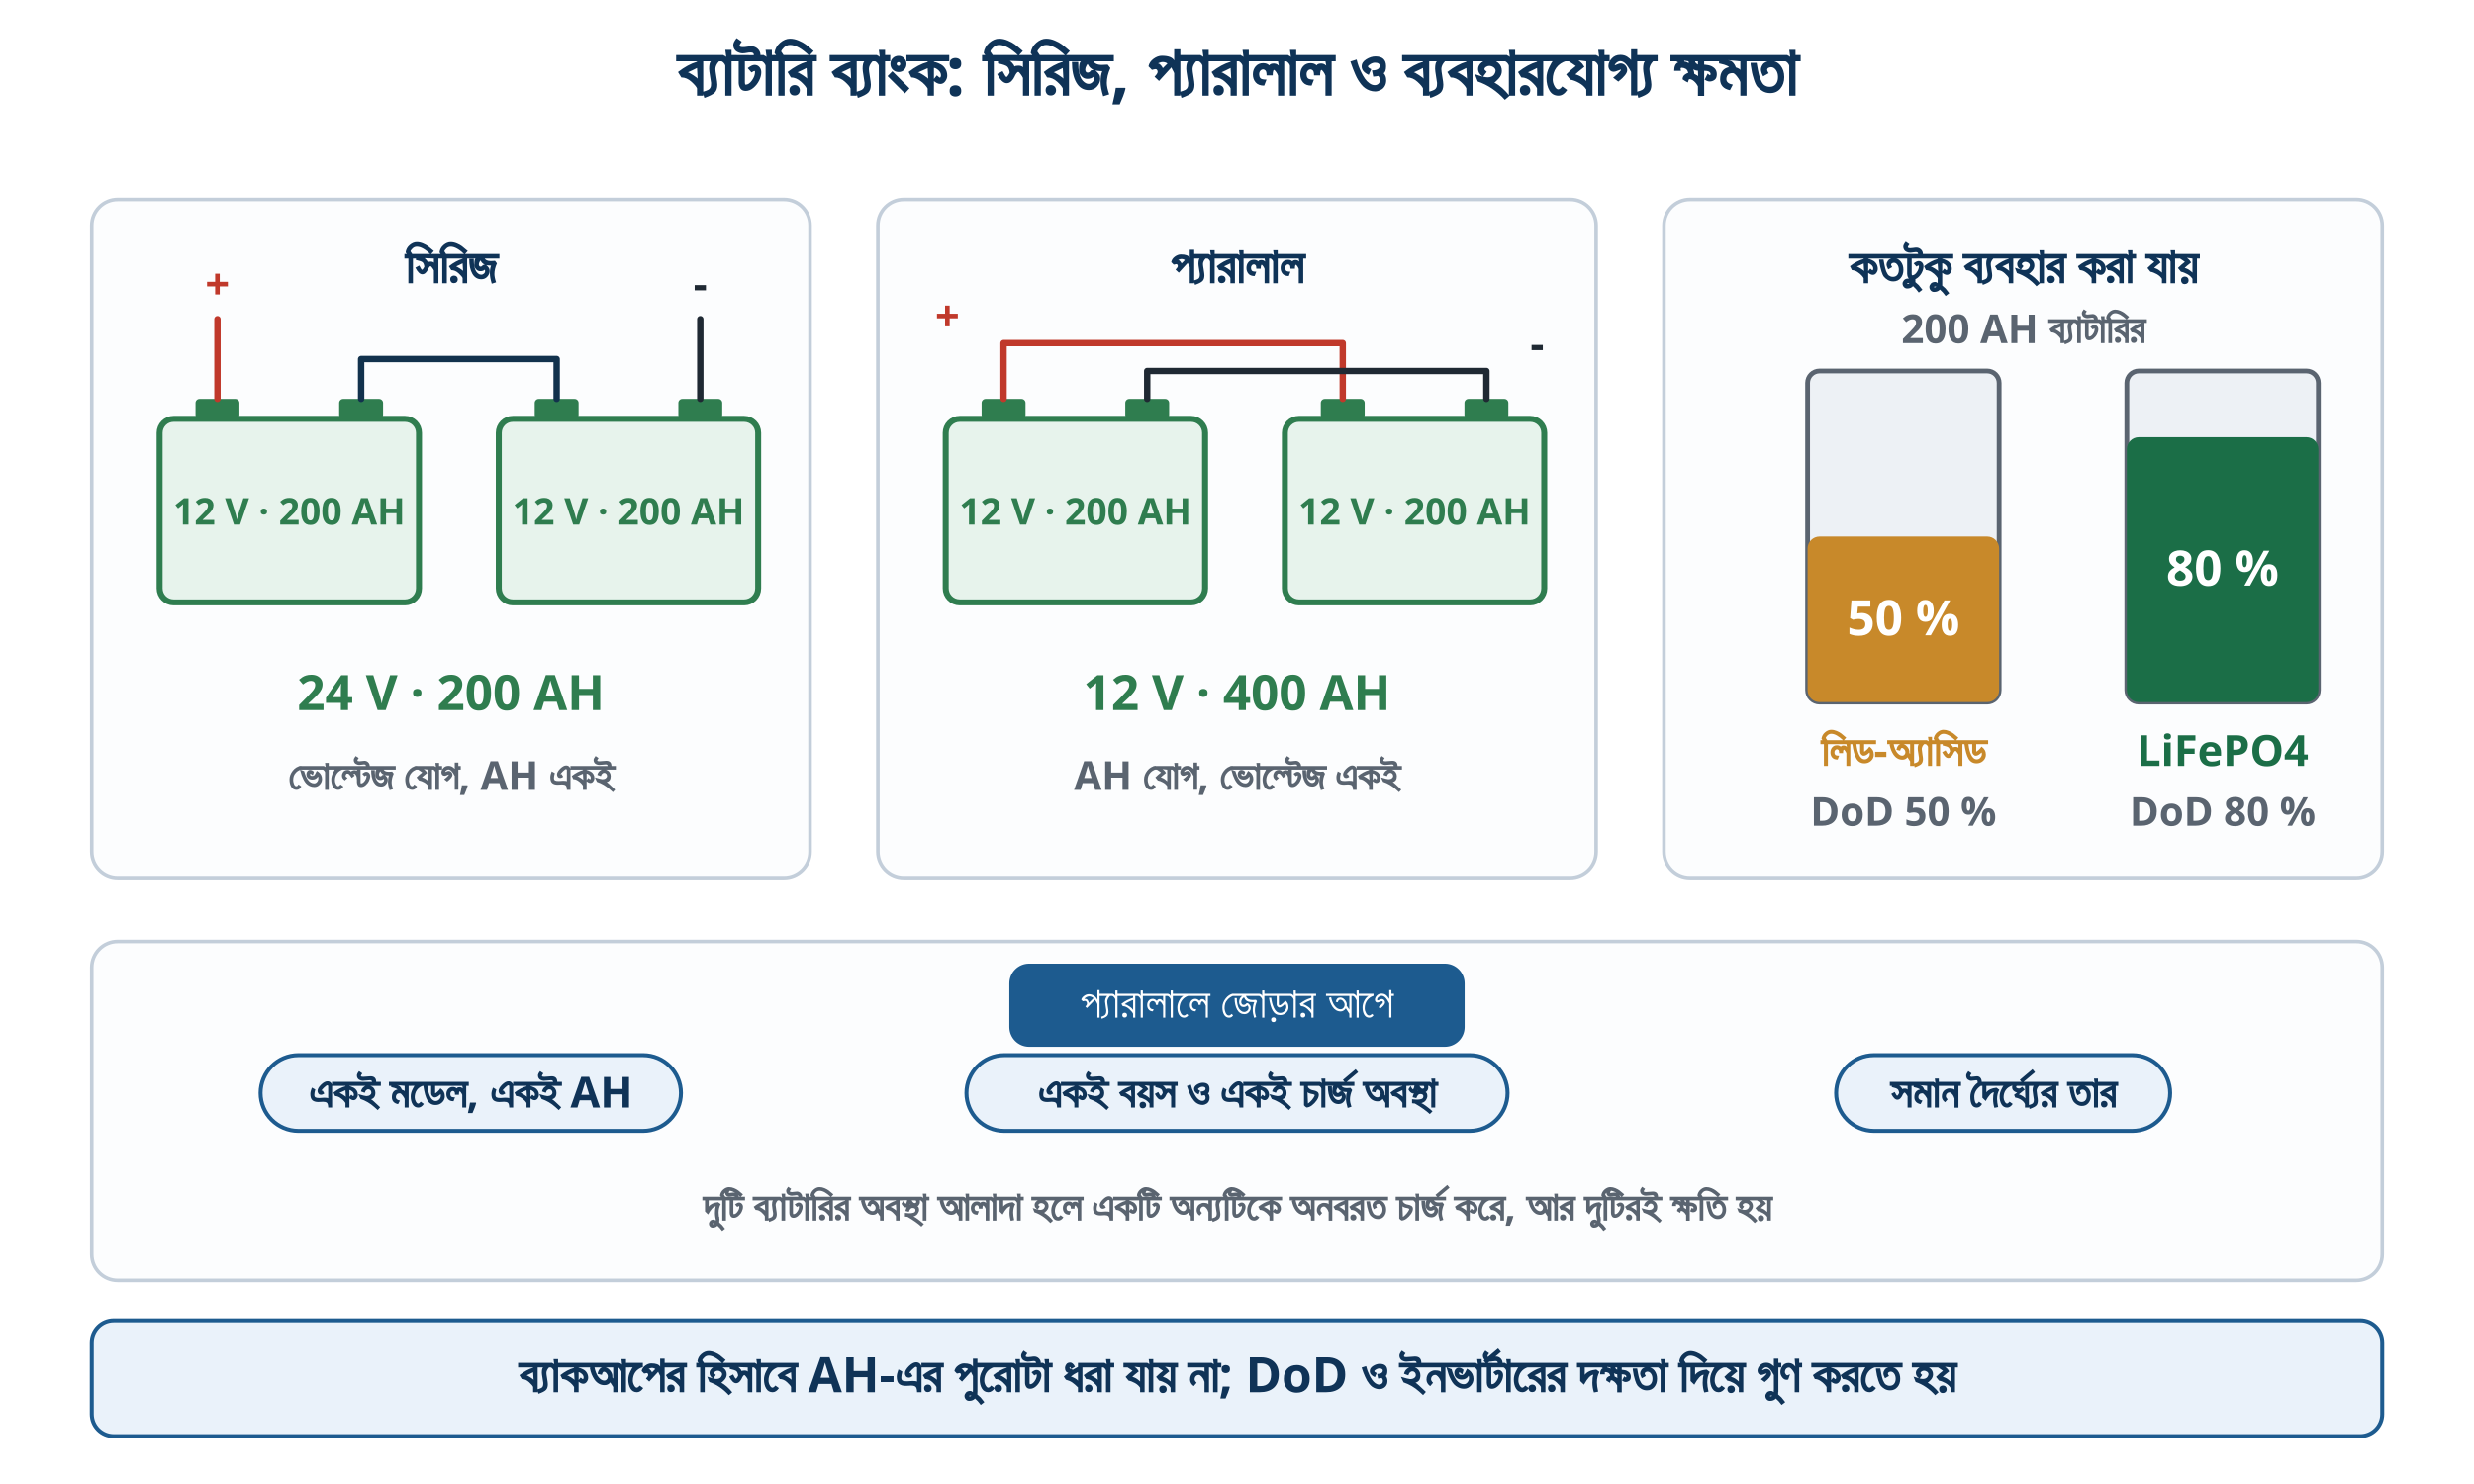
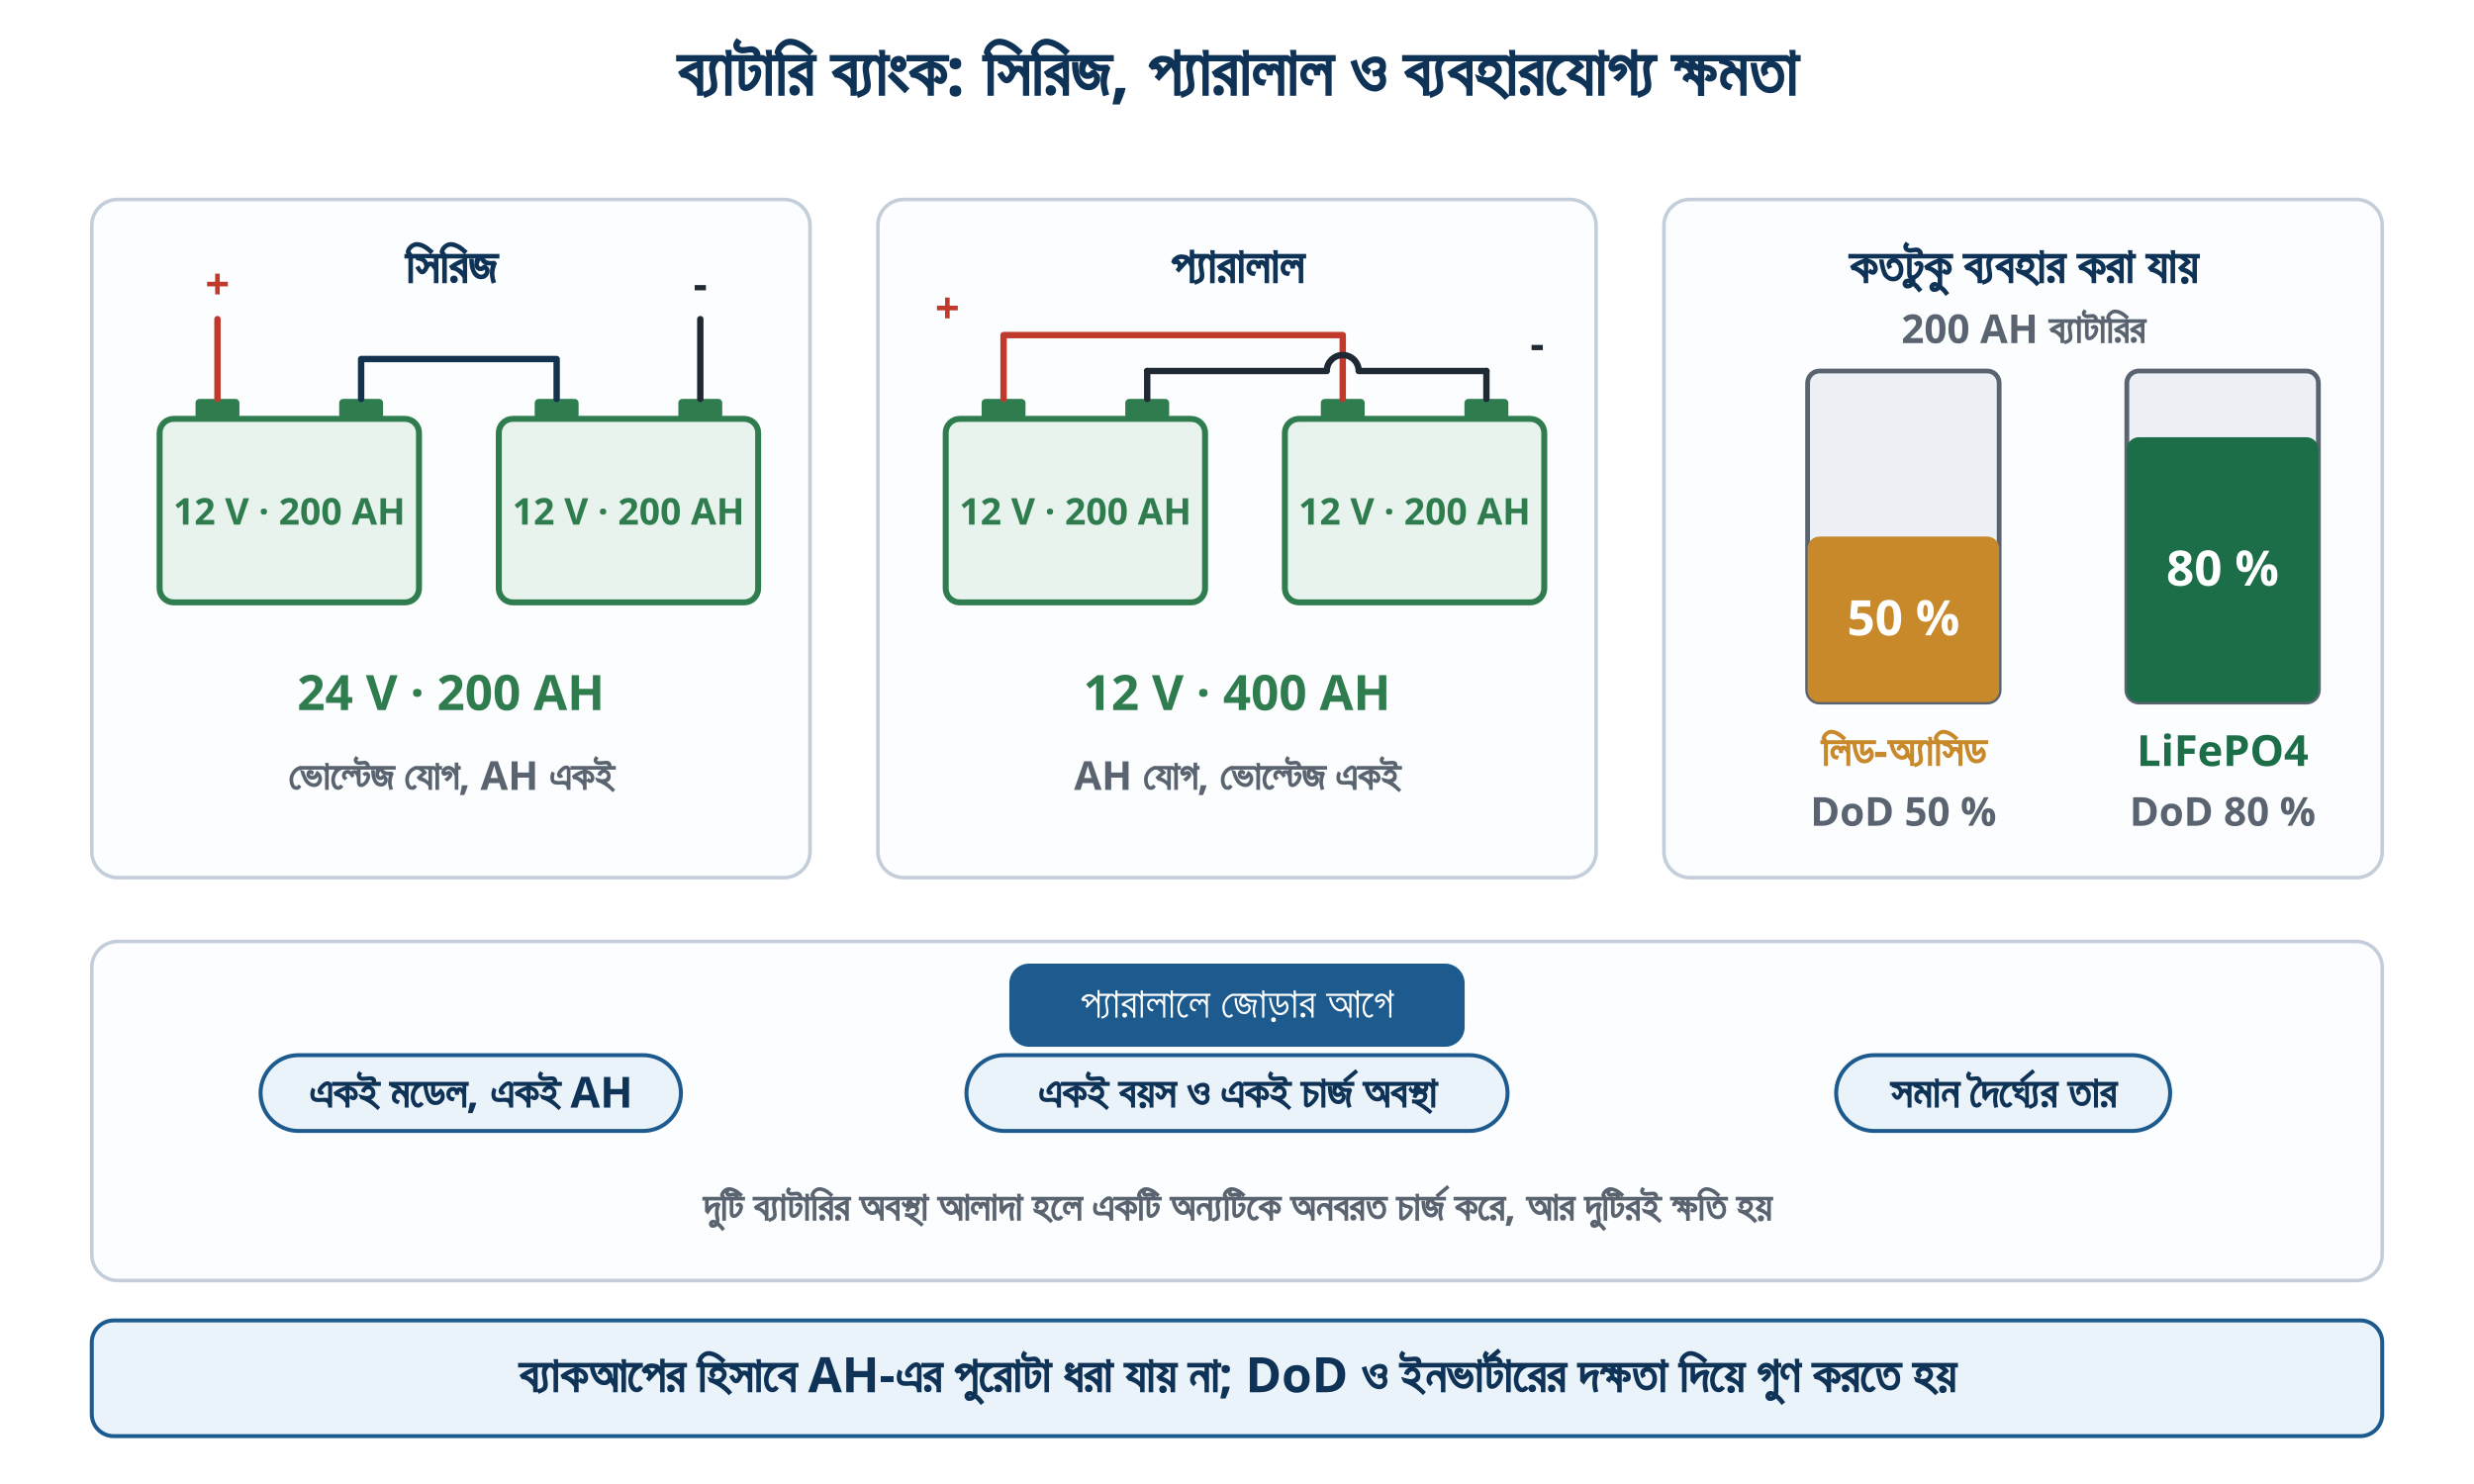
<svg xmlns="http://www.w3.org/2000/svg" width="1240" height="744" viewBox="0 0 1240 744">
  <rect width="1240" height="744" fill="#FFFFFF" />
  <text x="620.0" y="48.0" font-family="Kalpurush" font-size="34" font-weight="700" fill="#0F3357" text-anchor="middle">ব্যাটারি ব্যাংক: সিরিজ, প্যারালাল ও ব্যবহারযোগ্য ক্ষমতা</text>
  <rect x="46.0" y="100.0" width="360.0" height="340.0" rx="13" fill="#FCFDFE" stroke="#C3CEDA" stroke-width="1.8" />
  <text x="226.0" y="142.0" font-family="Kalpurush" font-size="24.5" font-weight="700" fill="#0F3357" text-anchor="middle">সিরিজ</text>
  <rect x="80.0" y="210.0" width="130.0" height="92.0" rx="7" fill="#E7F3EC" stroke="#2F7D4F" stroke-width="3" />
  <rect x="98.0" y="200.0" width="22.0" height="10.0" rx="2" fill="#2F7D4F" stroke="none" stroke-width="0" />
  <rect x="170.0" y="200.0" width="22.0" height="10.0" rx="2" fill="#2F7D4F" stroke="none" stroke-width="0" />
  <text x="145.0" y="263.0" font-family="Kalpurush" font-size="18.5" font-weight="700" fill="#2F7D4F" text-anchor="middle">12 V · 200 AH</text>
  <rect x="250.0" y="210.0" width="130.0" height="92.0" rx="7" fill="#E7F3EC" stroke="#2F7D4F" stroke-width="3" />
  <rect x="268.0" y="200.0" width="22.0" height="10.0" rx="2" fill="#2F7D4F" stroke="none" stroke-width="0" />
  <rect x="340.0" y="200.0" width="22.0" height="10.0" rx="2" fill="#2F7D4F" stroke="none" stroke-width="0" />
  <text x="315.0" y="263.0" font-family="Kalpurush" font-size="18.5" font-weight="700" fill="#2F7D4F" text-anchor="middle">12 V · 200 AH</text>
  <path d="M 181 200 L 181 180 L 279 180 L 279 200" fill="none" stroke="#12324D" stroke-width="3.2" stroke-linecap="round" stroke-linejoin="round" />
  <path d="M 109 200 L 109 160" fill="none" stroke="#C0392B" stroke-width="3.2" stroke-linecap="round" stroke-linejoin="round" />
  <path d="M 351 200 L 351 160" fill="none" stroke="#1F2933" stroke-width="3.2" stroke-linecap="round" stroke-linejoin="round" />
  <text x="109.0" y="150.0" font-family="Kalpurush" font-size="21.5" font-weight="700" fill="#C0392B" text-anchor="middle">+</text>
  <text x="351.0" y="150.0" font-family="Kalpurush" font-size="21.5" font-weight="700" fill="#1F2933" text-anchor="middle">-</text>
  <text x="226.0" y="356.0" font-family="Kalpurush" font-size="24.5" font-weight="700" fill="#2F7D4F" text-anchor="middle">24 V · 200 AH</text>
  <text x="226.0" y="396.0" font-family="Kalpurush" font-size="20" font-weight="700" fill="#5A6470" text-anchor="middle">ভোল্টেজ যোগ, AH একই</text>
  <rect x="440.0" y="100.0" width="360.0" height="340.0" rx="13" fill="#FCFDFE" stroke="#C3CEDA" stroke-width="1.8" />
  <text x="620.0" y="142.0" font-family="Kalpurush" font-size="24.5" font-weight="700" fill="#0F3357" text-anchor="middle">প্যারালাল</text>
  <rect x="474.0" y="210.0" width="130.0" height="92.0" rx="7" fill="#E7F3EC" stroke="#2F7D4F" stroke-width="3" />
  <rect x="492.0" y="200.0" width="22.0" height="10.0" rx="2" fill="#2F7D4F" stroke="none" stroke-width="0" />
  <rect x="564.0" y="200.0" width="22.0" height="10.0" rx="2" fill="#2F7D4F" stroke="none" stroke-width="0" />
  <text x="539.0" y="263.0" font-family="Kalpurush" font-size="18.5" font-weight="700" fill="#2F7D4F" text-anchor="middle">12 V · 200 AH</text>
  <rect x="644.0" y="210.0" width="130.0" height="92.0" rx="7" fill="#E7F3EC" stroke="#2F7D4F" stroke-width="3" />
  <rect x="662.0" y="200.0" width="22.0" height="10.0" rx="2" fill="#2F7D4F" stroke="none" stroke-width="0" />
  <rect x="734.0" y="200.0" width="22.0" height="10.0" rx="2" fill="#2F7D4F" stroke="none" stroke-width="0" />
  <text x="709.0" y="263.0" font-family="Kalpurush" font-size="18.5" font-weight="700" fill="#2F7D4F" text-anchor="middle">12 V · 200 AH</text>
-   <path d="M 503 200 L 503 172 L 673 172 L 673 200" fill="none" stroke="#C0392B" stroke-width="3.2" stroke-linecap="round" stroke-linejoin="round" />
-   <path d="M 575 200 L 575 186 L 745 186 L 745 200" fill="none" stroke="#1F2933" stroke-width="3.2" stroke-linecap="round" stroke-linejoin="round" />
-   <text x="481.0" y="166.0" font-family="Kalpurush" font-size="21.5" font-weight="700" fill="#C0392B" text-anchor="end">+</text>
+   <path d="M 503 200 L 503 168 L 673 168 L 673 200" fill="none" stroke="#C0392B" stroke-width="3.2" stroke-linecap="round" stroke-linejoin="round" />
+   <path d="M 575 200 L 575 186" fill="none" stroke="#1F2933" stroke-width="3.2" stroke-linecap="round" stroke-linejoin="round" />
+   <path d="M 575 186 L 665 186 A 8 8 0 0 1 681 186 L 745 186" fill="none" stroke="#1F2933" stroke-width="3.2" stroke-linecap="round" stroke-linejoin="round" />
+   <path d="M 745 186 L 745 200" fill="none" stroke="#1F2933" stroke-width="3.2" stroke-linecap="round" stroke-linejoin="round" />
+   <text x="481.0" y="162.0" font-family="Kalpurush" font-size="21.5" font-weight="700" fill="#C0392B" text-anchor="end">+</text>
  <text x="767.0" y="180.0" font-family="Kalpurush" font-size="21.5" font-weight="700" fill="#1F2933" text-anchor="start">-</text>
  <text x="620.0" y="356.0" font-family="Kalpurush" font-size="24.5" font-weight="700" fill="#2F7D4F" text-anchor="middle">12 V · 400 AH</text>
  <text x="620.0" y="396.0" font-family="Kalpurush" font-size="20" font-weight="700" fill="#5A6470" text-anchor="middle">AH যোগ, ভোল্টেজ একই</text>
  <rect x="834.0" y="100.0" width="360.0" height="340.0" rx="13" fill="#FCFDFE" stroke="#C3CEDA" stroke-width="1.8" />
  <text x="1014.0" y="142.0" font-family="Kalpurush" font-size="24.5" font-weight="700" fill="#0F3357" text-anchor="middle">কতটুকু ব্যবহার করা যায়</text>
  <rect x="906.0" y="186.0" width="96.0" height="166.0" rx="6" fill="#EDF1F5" stroke="#5A6470" stroke-width="2.4" />
  <rect x="906.0" y="269.0" width="96.0" height="83.0" rx="6" fill="#C8892A" stroke="none" stroke-width="0" />
  <text x="954.0" y="318.5" font-family="Kalpurush" font-size="24.5" font-weight="700" fill="#FFFFFF" text-anchor="middle">50 %</text>
  <text x="954.0" y="384.0" font-family="Kalpurush" font-size="21.5" font-weight="700" fill="#C8892A" text-anchor="middle">লিড-অ্যাসিড</text>
  <text x="954.0" y="414.0" font-family="Kalpurush" font-size="20" font-weight="700" fill="#5A6470" text-anchor="middle">DoD 50 %</text>
  <rect x="1066.0" y="186.0" width="96.0" height="166.0" rx="6" fill="#EDF1F5" stroke="#5A6470" stroke-width="2.4" />
  <rect x="1066.0" y="219.2" width="96.0" height="132.8" rx="6" fill="#1B6E47" stroke="none" stroke-width="0" />
  <text x="1114.0" y="293.6" font-family="Kalpurush" font-size="24.5" font-weight="700" fill="#FFFFFF" text-anchor="middle">80 %</text>
  <text x="1114.0" y="384.0" font-family="Kalpurush" font-size="21.5" font-weight="700" fill="#1B6E47" text-anchor="middle">LiFePO4</text>
  <text x="1114.0" y="414.0" font-family="Kalpurush" font-size="20" font-weight="700" fill="#5A6470" text-anchor="middle">DoD 80 %</text>
  <text x="1014.0" y="172.0" font-family="Kalpurush" font-size="20" font-weight="700" fill="#5A6470" text-anchor="middle">200 AH ব্যাটারির</text>
  <rect x="46.0" y="472.0" width="1148.0" height="170.0" rx="13" fill="#FCFDFE" stroke="#C3CEDA" stroke-width="1.8" />
  <rect x="506.8" y="484.0" width="226.4" height="39.9" rx="9" fill="#1D5B8F" stroke="#1D5B8F" stroke-width="1.8" />
  <text x="620.0" y="510.2" font-family="Kalpurush" font-size="21.5" font-weight="600" fill="#FFFFFF" text-anchor="middle">প্যারালালে জোড়ার আগে</text>
  <rect x="130.6" y="529.0" width="210.7" height="38.0" rx="19" fill="#EAF2FA" stroke="#1D5B8F" stroke-width="2" />
  <text x="236.0" y="555.3" font-family="Kalpurush" font-size="21.5" font-weight="700" fill="#0F3357" text-anchor="middle">একই মডেল, একই AH</text>
  <rect x="484.4" y="529.0" width="271.2" height="38.0" rx="19" fill="#EAF2FA" stroke="#1D5B8F" stroke-width="2" />
  <text x="620.0" y="555.3" font-family="Kalpurush" font-size="21.5" font-weight="700" fill="#0F3357" text-anchor="middle">একই বয়স ও একই চার্জ অবস্থা</text>
  <rect x="920.3" y="529.0" width="167.4" height="38.0" rx="19" fill="#EAF2FA" stroke="#1D5B8F" stroke-width="2" />
  <text x="1004.0" y="555.3" font-family="Kalpurush" font-size="21.5" font-weight="700" fill="#0F3357" text-anchor="middle">সমান দৈর্ঘ্যের তার</text>
  <text x="620.0" y="612.0" font-family="Kalpurush" font-size="20" font-weight="700" fill="#5A6470" text-anchor="middle">দুটি ব্যাটারির অবস্থা আলাদা হলে একটি অন্যটিকে অনবরত চার্জ করে, আর দুটিরই ক্ষতি হয়</text>
  <rect x="46.0" y="662.0" width="1148.0" height="58.0" rx="11" fill="#EAF2FA" stroke="#1D5B8F" stroke-width="2" />
  <text x="620.0" y="698.0" font-family="Kalpurush" font-size="24.5" font-weight="700" fill="#0F3357" text-anchor="middle">ব্যাকআপের হিসাবে AH-এর পুরোটা ধরা যায় না; DoD ও ইনভার্টারের দক্ষতা দিয়ে গুণ করতে হয়</text>
</svg>
